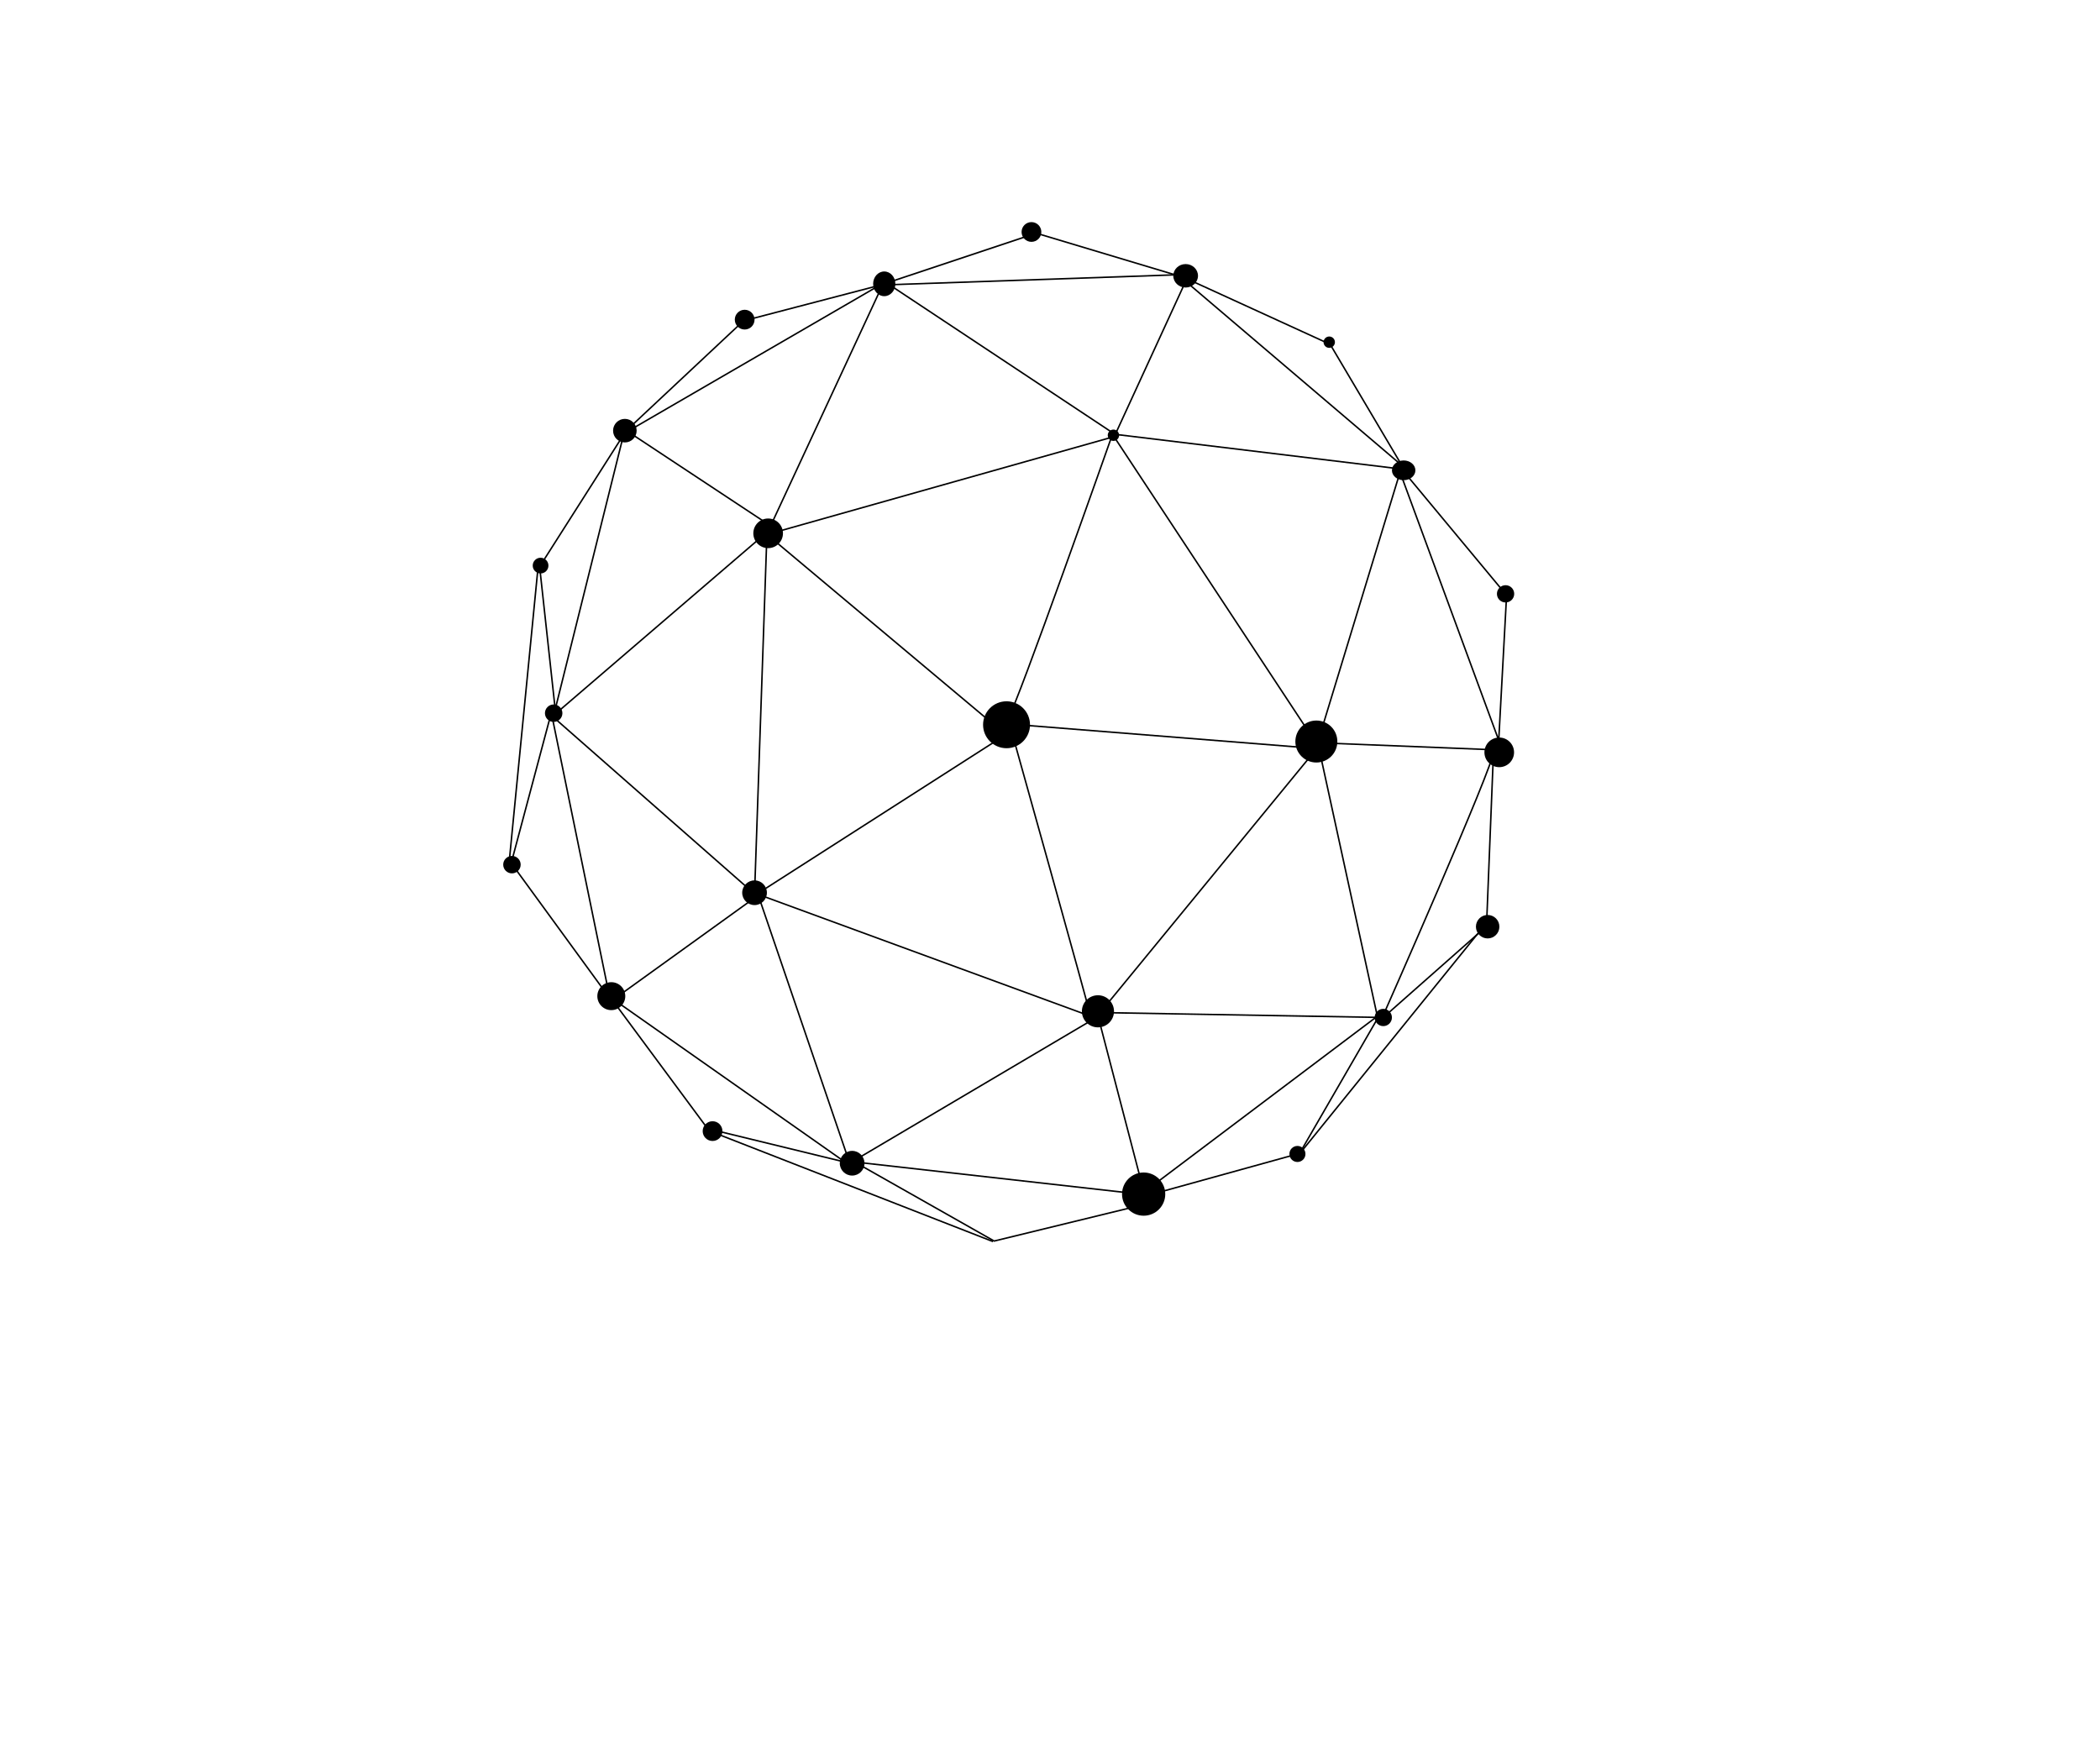
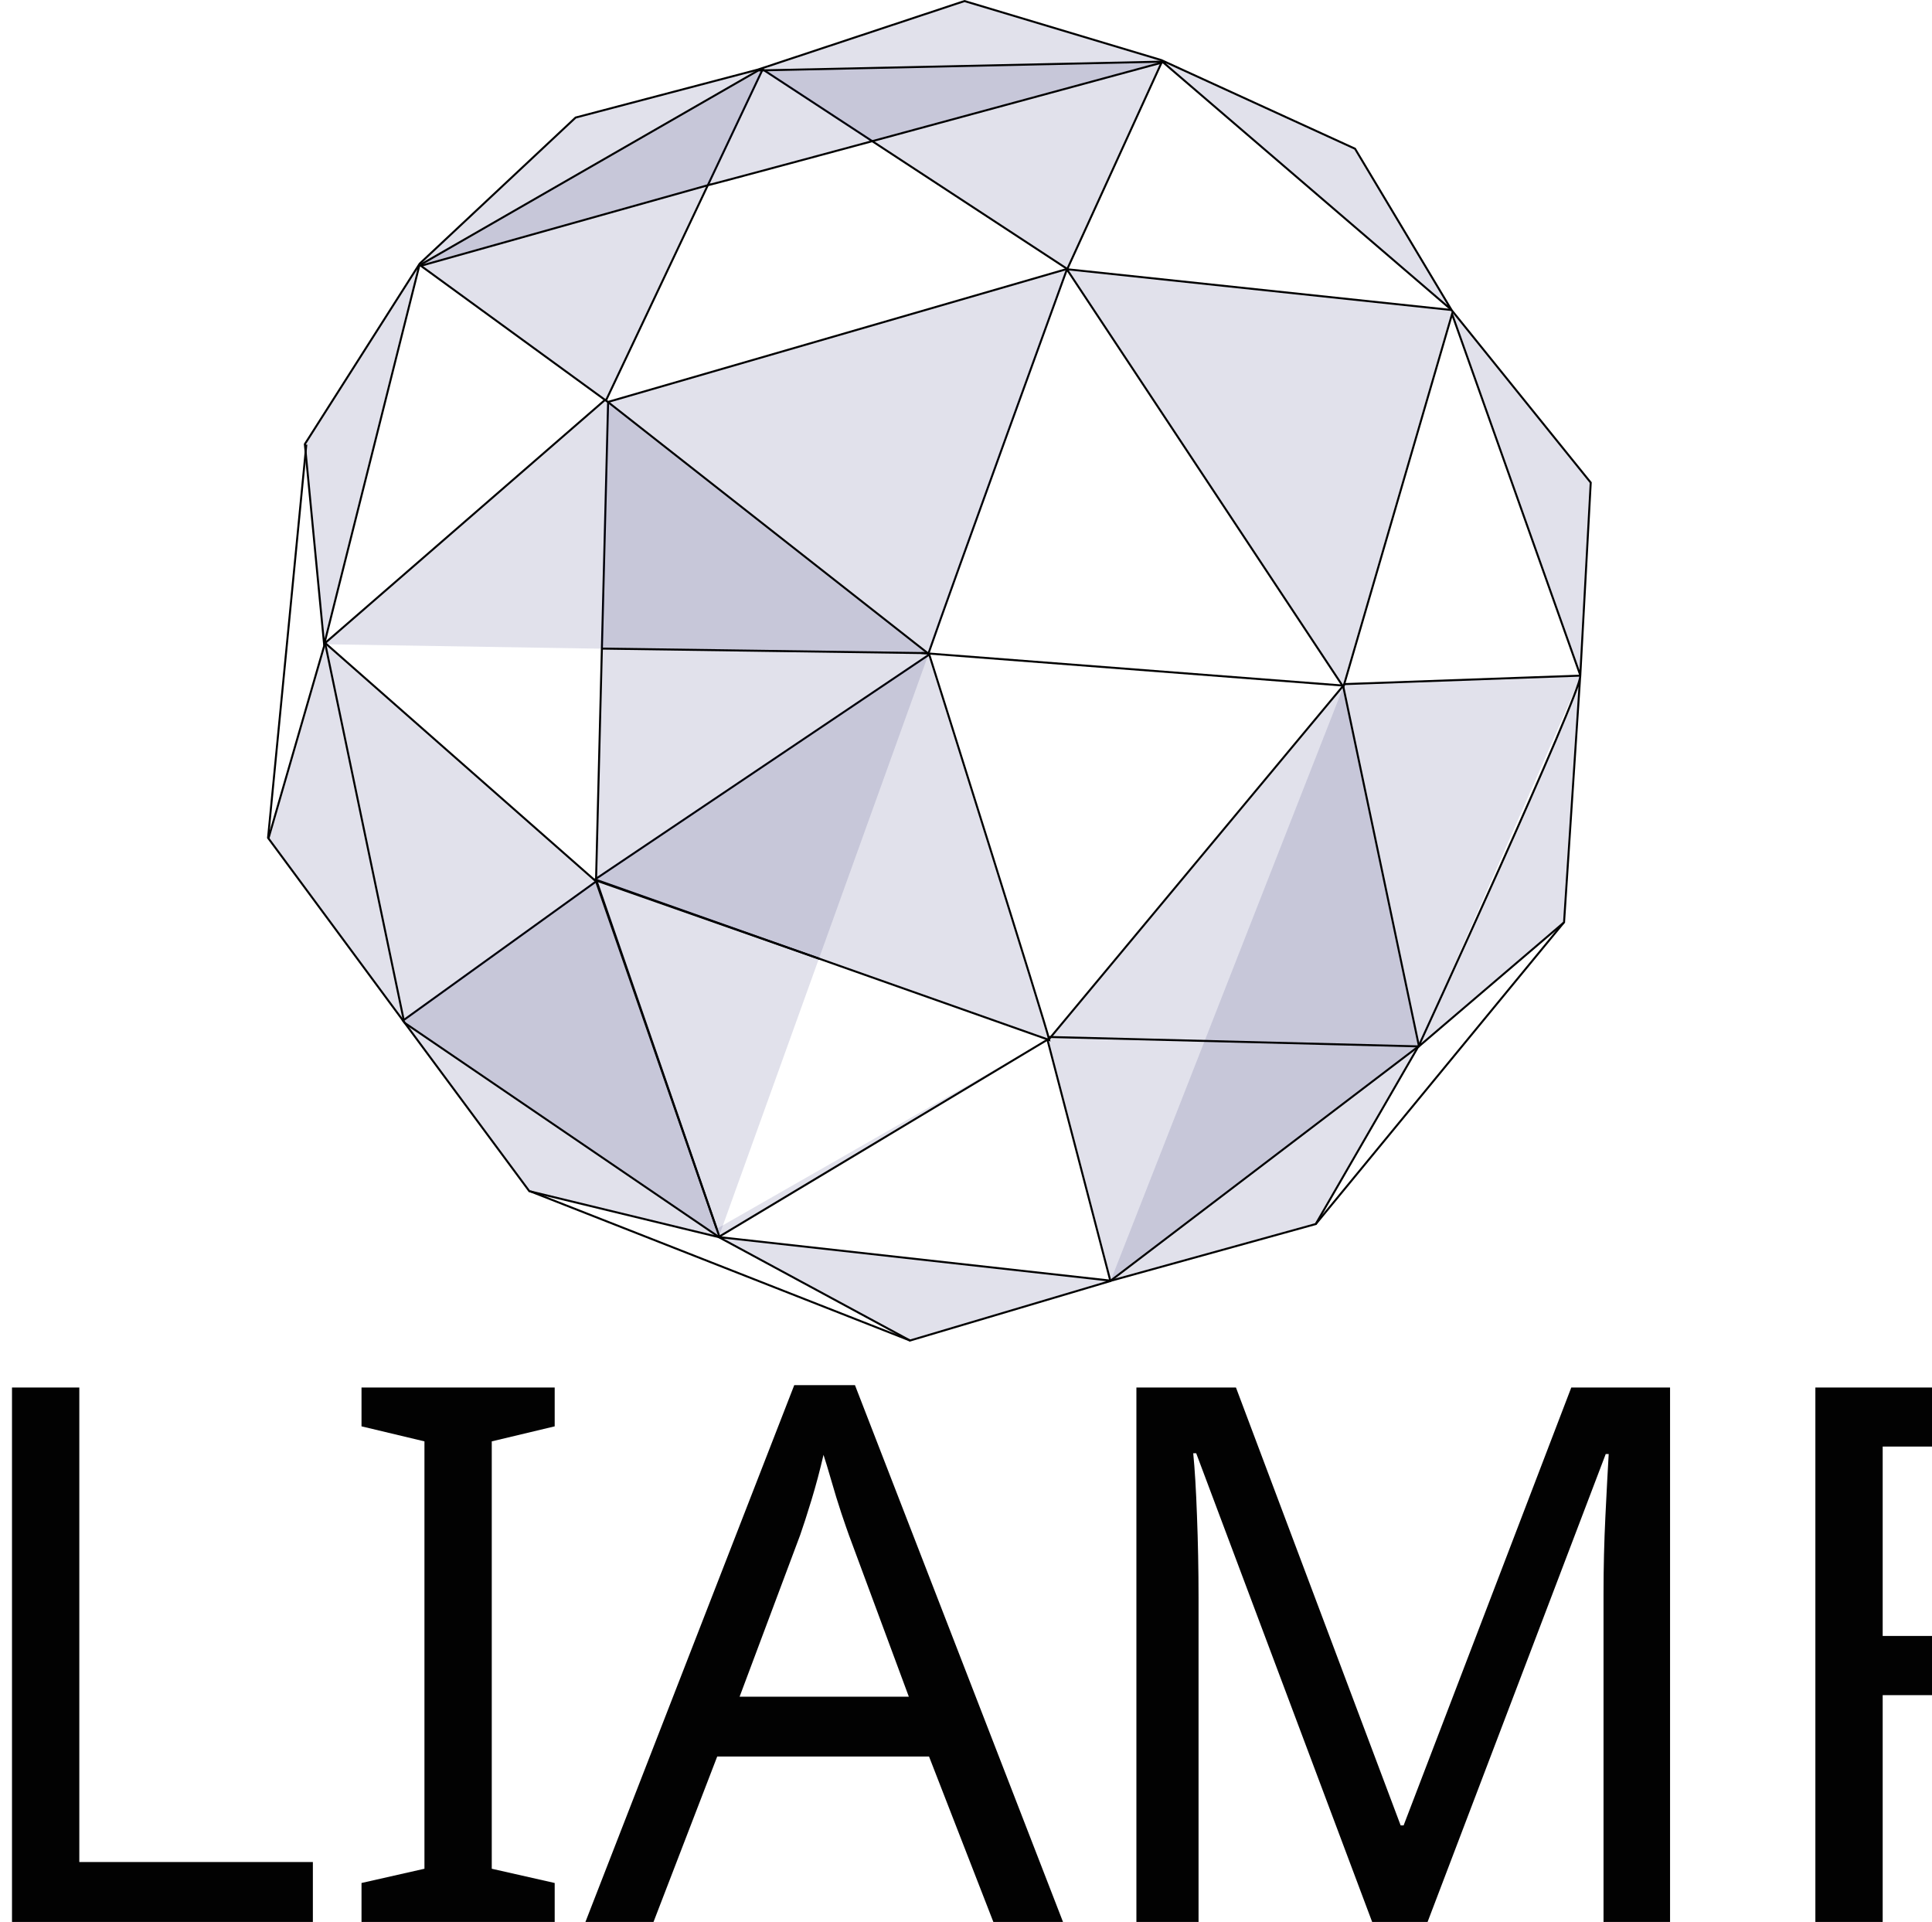
- <svg xmlns="http://www.w3.org/2000/svg" id="svg4190" version="1.1" width="278.447" height="233.712" viewBox="0 0 278.447 233.712">
-   <defs id="defs4194" />
-   <rect style="opacity:1;fill:#000000;fill-opacity:0;stroke:#000000;stroke-width:2.2;stroke-miterlimit:4;stroke-dasharray:none;stroke-opacity:0" id="rect4772" width="235.847" height="130.371" x="21.3" y="37.678" />
-   <rect style="opacity:1;fill:#000000;fill-opacity:0;stroke:#000000;stroke-width:2.2;stroke-miterlimit:4;stroke-dasharray:none;stroke-opacity:0" id="rect4774" width="70.754" height="128.406" x="65.849" y="21.3" />
-   <ellipse style="opacity:1;fill:#000000;fill-opacity:1;stroke:#000000;stroke-width:2.2;stroke-miterlimit:4;stroke-dasharray:none;stroke-opacity:0" id="path4778" cx="117.246" cy="37.637" rx="1.474" ry="1.638" />
-   <ellipse style="opacity:1;fill:#000000;fill-opacity:1;stroke:#000000;stroke-width:2.2;stroke-miterlimit:4;stroke-dasharray:none;stroke-opacity:0" id="path4782" cx="157.209" cy="36.572" rx="1.638" ry="1.556" />
-   <ellipse style="opacity:1;fill:#000000;fill-opacity:1;stroke:#000000;stroke-width:2.2;stroke-miterlimit:4;stroke-dasharray:none;stroke-opacity:0" id="path4788" cx="186.117" cy="62.368" rx="1.556" ry="1.31" />
-   <circle style="opacity:1;fill:#000000;fill-opacity:1;stroke:#000000;stroke-width:2.2;stroke-miterlimit:4;stroke-dasharray:none;stroke-opacity:0" id="path4790" cx="199.629" cy="78.746" r="1.146" />
-   <circle style="opacity:1;fill:#000000;fill-opacity:1;stroke:#000000;stroke-width:2.2;stroke-miterlimit:4;stroke-dasharray:none;stroke-opacity:0" id="path4792" cx="198.79" cy="99.766" r="1.965" />
-   <circle style="opacity:1;fill:#000000;fill-opacity:1;stroke:#000000;stroke-width:2.2;stroke-miterlimit:4;stroke-dasharray:none;stroke-opacity:0" id="path4794" cx="197.254" cy="122.886" r="1.556" />
-   <circle style="opacity:1;fill:#000000;fill-opacity:1;stroke:#000000;stroke-width:2.2;stroke-miterlimit:4;stroke-dasharray:none;stroke-opacity:0" id="path4796" cx="183.415" cy="134.924" r="1.146" />
-   <circle style="opacity:1;fill:#000000;fill-opacity:1;stroke:#000000;stroke-width:2.2;stroke-miterlimit:4;stroke-dasharray:none;stroke-opacity:0" id="path4798" cx="172.032" cy="153.022" r="1.065" />
-   <circle style="opacity:1;fill:#000000;fill-opacity:1;stroke:#000000;stroke-width:2.2;stroke-miterlimit:4;stroke-dasharray:none;stroke-opacity:0" id="path4800" cx="151.641" cy="158.345" r="2.866" />
-   <circle style="opacity:1;fill:#000000;fill-opacity:1;stroke:#000000;stroke-width:2.2;stroke-miterlimit:4;stroke-dasharray:none;stroke-opacity:0" id="path4802" cx="145.581" cy="134.105" r="2.129" />
-   <circle style="opacity:1;fill:#000000;fill-opacity:1;stroke:#000000;stroke-width:2.2;stroke-miterlimit:4;stroke-dasharray:none;stroke-opacity:0" id="path4804" cx="174.541" cy="98.33" r="2.784" />
-   <circle style="opacity:1;fill:#000000;fill-opacity:1;stroke:#000000;stroke-width:2.2;stroke-miterlimit:4;stroke-dasharray:none;stroke-opacity:0" id="path4806" cx="133.461" cy="96.107" r="3.112" />
-   <circle style="opacity:1;fill:#000000;fill-opacity:1;stroke:#000000;stroke-width:2.2;stroke-miterlimit:4;stroke-dasharray:none;stroke-opacity:0" id="path4808" cx="101.851" cy="70.721" r="1.965" />
-   <circle style="opacity:1;fill:#000000;fill-opacity:1;stroke:#000000;stroke-width:2.2;stroke-miterlimit:4;stroke-dasharray:none;stroke-opacity:0" id="path4810" cx="98.739" cy="42.386" r="1.31" />
-   <circle style="opacity:1;fill:#000000;fill-opacity:1;stroke:#000000;stroke-width:2.2;stroke-miterlimit:4;stroke-dasharray:none;stroke-opacity:0" id="path4812" cx="112.988" cy="154.25" r="1.638" />
-   <circle style="opacity:1;fill:#000000;fill-opacity:1;stroke:#000000;stroke-width:2.2;stroke-miterlimit:4;stroke-dasharray:none;stroke-opacity:0" id="path4816" cx="100.049" cy="118.381" r="1.638" />
-   <circle style="opacity:1;fill:#000000;fill-opacity:1;stroke:#000000;stroke-width:2.2;stroke-miterlimit:4;stroke-dasharray:none;stroke-opacity:0" id="path4818" cx="94.48" cy="149.992" r="1.31" />
-   <circle style="opacity:1;fill:#000000;fill-opacity:1;stroke:#000000;stroke-width:2.2;stroke-miterlimit:4;stroke-dasharray:none;stroke-opacity:0" id="path4820" cx="81.056" cy="132.096" r="1.853" />
-   <circle style="opacity:1;fill:#000000;fill-opacity:1;stroke:#000000;stroke-width:2.2;stroke-miterlimit:4;stroke-dasharray:none;stroke-opacity:0" id="path4822" cx="67.881" cy="114.657" r="1.158" />
-   <circle style="opacity:1;fill:#000000;fill-opacity:1;stroke:#000000;stroke-width:2.2;stroke-miterlimit:4;stroke-dasharray:none;stroke-opacity:0" id="path4824" cx="73.414" cy="94.573" r="1.158" />
-   <circle style="opacity:1;fill:#000000;fill-opacity:1;stroke:#000000;stroke-width:2.2;stroke-miterlimit:4;stroke-dasharray:none;stroke-opacity:0" id="path4826" cx="71.677" cy="75.001" r="1.042" />
-   <circle style="opacity:1;fill:#000000;fill-opacity:1;stroke:#000000;stroke-width:2.2;stroke-miterlimit:4;stroke-dasharray:none;stroke-opacity:0" id="path4830" cx="82.853" cy="57.108" r="1.563" />
-   <path style="fill:none;fill-rule:evenodd;stroke:#000000;stroke-width:0.2;stroke-linecap:butt;stroke-linejoin:miter;stroke-miterlimit:4;stroke-dasharray:none;stroke-opacity:1" d="m 133.752,95.037 c 0.926,-1.042 13.782,-37.523 13.782,-37.523" id="path4861" />
-   <path style="fill:none;fill-rule:evenodd;stroke:#000000;stroke-width:0.2;stroke-linecap:butt;stroke-linejoin:miter;stroke-miterlimit:4;stroke-dasharray:none;stroke-opacity:1" d="m 147.302,57.282 27.332,41.461 11.002,-36.133 13.087,35.554 1.042,-19.225 -13.666,-16.445" id="path4865" />
-   <path style="fill:none;fill-rule:evenodd;stroke:#000000;stroke-width:0.2;stroke-linecap:butt;stroke-linejoin:miter;stroke-miterlimit:4;stroke-dasharray:none;stroke-opacity:1" d="m 198.028,99.669 c 0.232,1.39 -14.824,35.438 -14.824,35.438 l 13.897,-12.276 z" id="path4867" />
-   <path style="fill:none;fill-rule:evenodd;stroke:#000000;stroke-width:0.2;stroke-linecap:butt;stroke-linejoin:miter;stroke-miterlimit:4;stroke-dasharray:none;stroke-opacity:1" d="m 182.625,135.108 -10.307,17.835 -20.499,5.675 -6.254,-23.973 29.648,-36.133 23.162,0.926" id="path4869" />
-   <path style="fill:none;fill-rule:evenodd;stroke:#000000;stroke-width:0.2;stroke-linecap:butt;stroke-linejoin:miter;stroke-miterlimit:4;stroke-dasharray:none;stroke-opacity:1" d="M 152.051,157.807 182.625,134.76 174.982,99.669" id="path4871" />
-   <path style="fill:none;fill-rule:evenodd;stroke:#000000;stroke-width:0.2;stroke-linecap:butt;stroke-linejoin:miter;stroke-miterlimit:4;stroke-dasharray:none;stroke-opacity:1" d="m 144.598,134.76 c -0.164,-0.983 -10.482,-37.834 -10.482,-37.834 l -33.739,21.619 z" id="path4892" />
-   <path style="fill:none;fill-rule:evenodd;stroke:#000000;stroke-width:0.2;stroke-linecap:butt;stroke-linejoin:miter;stroke-miterlimit:4;stroke-dasharray:none;stroke-opacity:1" d="m 132.969,95.943 41.109,3.276" id="path4894" />
-   <path style="fill:none;fill-rule:evenodd;stroke:#000000;stroke-width:0.2;stroke-linecap:butt;stroke-linejoin:miter;stroke-miterlimit:4;stroke-dasharray:none;stroke-opacity:1" d="m 145.581,134.268 37.67,0.655" id="path4896" />
-   <path style="fill:none;fill-rule:evenodd;stroke:#000000;stroke-width:0.2;stroke-linecap:butt;stroke-linejoin:miter;stroke-miterlimit:4;stroke-dasharray:none;stroke-opacity:1" d="m 151.968,159.655 -20.145,4.913 -18.507,-10.482 36.36,4.095" id="path4900" />
-   <path style="fill:none;fill-rule:evenodd;stroke:#000000;stroke-width:0.2;stroke-linecap:butt;stroke-linejoin:miter;stroke-miterlimit:4;stroke-dasharray:none;stroke-opacity:1" d="m 145.089,135.087 -32.429,19.163 -18.835,-4.586 -12.611,-17.033 19.326,-13.922 11.792,34.558" id="path4902" />
-   <path style="fill:none;fill-rule:evenodd;stroke:#000000;stroke-width:0.2;stroke-linecap:butt;stroke-linejoin:miter;stroke-miterlimit:4;stroke-dasharray:none;stroke-opacity:1" d="m 112.497,154.414 -31.938,-22.438 -12.775,-17.525 5.241,-19.654 27.024,23.749 1.638,-47.661 45.859,-12.939" id="path4904" />
-   <path style="fill:none;fill-rule:evenodd;stroke:#000000;stroke-width:0.2;stroke-linecap:butt;stroke-linejoin:miter;stroke-miterlimit:4;stroke-dasharray:none;stroke-opacity:1" d="m 131.987,96.271 -30.464,-25.55 -27.843,23.912 -2.129,-19.49 11.465,-18.016 15.559,-14.577 18.18,-4.75 20.637,-6.879 19.654,5.896 19.326,8.844 9.499,16.051 -28.662,-24.404 -9.336,20.309 -30.627,-20.309 -15.068,32.429 -19.326,-12.775 -9.499,38.161" id="path4906" />
-   <circle style="opacity:1;fill:#000000;fill-opacity:1;stroke:#000000;stroke-width:2.2;stroke-miterlimit:4;stroke-dasharray:none;stroke-opacity:0" id="path4810-3" cx="136.764" cy="30.761" r="1.31" />
-   <path style="fill:none;fill-rule:evenodd;stroke:#000000;stroke-width:0.2;stroke-linecap:butt;stroke-linejoin:miter;stroke-miterlimit:4;stroke-dasharray:none;stroke-opacity:1" d="m 80.711,131.633 c -0.347,-1.621 -7.644,-37.291 -7.644,-37.291" id="path4932" />
-   <path style="fill:none;fill-rule:evenodd;stroke:#000000;stroke-width:0.2;stroke-linecap:butt;stroke-linejoin:miter;stroke-miterlimit:4;stroke-dasharray:none;stroke-opacity:1" d="m 67.508,114.377 3.822,-39.029" id="path4934" />
-   <path style="fill:none;fill-rule:evenodd;stroke:#000000;stroke-width:0.2;stroke-linecap:butt;stroke-linejoin:miter;stroke-miterlimit:4;stroke-dasharray:none;stroke-opacity:1" d="m 172.549,152.711 24.089,-29.764" id="path4936" />
-   <path style="fill:none;fill-rule:evenodd;stroke:#000000;stroke-width:0.2;stroke-linecap:butt;stroke-linejoin:miter;stroke-miterlimit:4;stroke-dasharray:none;stroke-opacity:1" d="m 93.682,149.816 37.986,14.824" id="path4938" />
-   <path style="fill:none;fill-rule:evenodd;stroke:#000000;stroke-width:0.2;stroke-linecap:butt;stroke-linejoin:miter;stroke-miterlimit:4;stroke-dasharray:none;stroke-opacity:1" d="M 82.934,57.372 116.673,37.8 156.104,36.436" id="path4940" />
-   <circle style="opacity:1;fill:#000000;fill-opacity:1;stroke:#000000;stroke-width:1.266;stroke-miterlimit:4;stroke-dasharray:none;stroke-opacity:0" id="path4810-3-6" cx="176.249" cy="45.375" r="0.754" />
-   <circle style="opacity:1;fill:#000000;fill-opacity:1;stroke:#000000;stroke-width:1.266;stroke-miterlimit:4;stroke-dasharray:none;stroke-opacity:0" id="path4810-3-6-7" cx="147.635" cy="57.716" r="0.754" />
-   <path style="fill:none;fill-rule:evenodd;stroke:#000000;stroke-width:0.2;stroke-linecap:butt;stroke-linejoin:miter;stroke-miterlimit:4;stroke-dasharray:none;stroke-opacity:1" d="m 148.037,57.618 37.834,4.586" id="path4981" />
+ <svg xmlns="http://www.w3.org/2000/svg" width="54.423mm" height="54.14mm" viewBox="0 0 192.839 191.835" id="svg6198" version="1.1">
+   <defs id="defs6200">
+     </defs>
+   <g id="layer1" transform="translate(-156.5095,-397.6206)">
+     <path style="fill:#000655;fill-opacity:0.12;fill-rule:evenodd;stroke:#000000;stroke-width:0.2;stroke-linecap:butt;stroke-linejoin:miter;stroke-miterlimit:4;stroke-dasharray:none;stroke-opacity:1" d="m 249.21,462.763 c 2.186,-6.324 13.844,-38.398 13.844,-38.398" id="path4861-0" />
+     <path style="fill:#000655;fill-opacity:0.12;fill-rule:evenodd;stroke:#000000;stroke-width:0.2;stroke-linecap:butt;stroke-linejoin:miter;stroke-miterlimit:4;stroke-dasharray:none;stroke-opacity:1" d="m 262.987,424.484 27.609,41.706 10.848,-37.222 12.799,36.046 1.042,-19.225 -13.898,-17.23" id="path4865-6" />
+     <path style="fill:#000655;fill-opacity:0.12;fill-rule:evenodd;stroke:#000000;stroke-width:0.2;stroke-linecap:butt;stroke-linejoin:miter;stroke-miterlimit:4;stroke-dasharray:none;stroke-opacity:1" d="m 314.232,465.114 c 0.232,1.39 -16.164,37.001 -16.164,37.001 l 14.554,-12.432 z" id="path4867-1" />
+     <path style="fill:#000655;fill-opacity:0.12;fill-rule:evenodd;stroke:#000000;stroke-width:0.2;stroke-linecap:butt;stroke-linejoin:miter;stroke-miterlimit:4;stroke-dasharray:none;stroke-opacity:1" d="m 298.145,501.958 -10.307,17.835 -20.499,5.675 -6.254,-23.973 29.632,-35.594 23.62,-0.85" id="path4869-5" />
+     <path style="fill:#000655;fill-opacity:0.12;fill-rule:evenodd;stroke:#000000;stroke-width:0.2;stroke-linecap:butt;stroke-linejoin:miter;stroke-miterlimit:4;stroke-dasharray:none;stroke-opacity:1" d="m 267.372,525.442 30.765,-23.417 -7.542,-35.841" id="path4871-9" />
+     <path style="fill:#000655;fill-opacity:0.12;fill-rule:evenodd;stroke:#000000;stroke-width:0.2;stroke-linecap:butt;stroke-linejoin:miter;stroke-miterlimit:4;stroke-dasharray:none;stroke-opacity:1" d="m 261.24,501.423 c -0.164,-0.983 -11.979,-38.474 -11.979,-38.474 l -33.364,22.447 z" id="path4892-4" />
+     <path style="fill:#000655;fill-opacity:0.12;fill-rule:evenodd;stroke:#000000;stroke-width:0.2;stroke-linecap:butt;stroke-linejoin:miter;stroke-miterlimit:4;stroke-dasharray:none;stroke-opacity:1" d="m 248.489,462.794 42.032,3.249" id="path4894-9" />
+     <path style="fill:#000655;fill-opacity:0.12;fill-rule:evenodd;stroke:#000000;stroke-width:0.2;stroke-linecap:butt;stroke-linejoin:miter;stroke-miterlimit:4;stroke-dasharray:none;stroke-opacity:1" d="m 261.101,501.119 37.069,0.944" id="path4896-0" />
+     <path style="fill:#000655;fill-opacity:0.12;fill-rule:evenodd;stroke:#000000;stroke-width:0.2;stroke-linecap:butt;stroke-linejoin:miter;stroke-miterlimit:4;stroke-dasharray:none;stroke-opacity:1" d="m 267.395,525.465 -20.052,5.954 -19.104,-10.327 39.161,4.354" id="path4900-9" />
+     <path style="fill:#000655;fill-opacity:0.12;fill-rule:evenodd;stroke:#000000;stroke-width:0.2;stroke-linecap:butt;stroke-linejoin:miter;stroke-miterlimit:4;stroke-dasharray:none;stroke-opacity:1" d="m 261.25,501.275 -33.023,19.818 -18.882,-4.578 -12.611,-17.033 19.326,-13.922 11.984,34.711" id="path4902-1" />
+     <path style="fill:#000655;fill-opacity:0.12;fill-rule:evenodd;stroke:#000000;stroke-width:0.2;stroke-linecap:butt;stroke-linejoin:miter;stroke-miterlimit:4;stroke-dasharray:none;stroke-opacity:1" d="m 228.251,521.077 -31.333,-21.35 -13.614,-18.426 5.651,-19.512 27.044,23.802 1.208,-47.856 45.82,-13.275" id="path4904-7" />
+     <path style="fill:#000655;fill-opacity:0.12;fill-rule:evenodd;stroke:#000000;stroke-width:0.2;stroke-linecap:butt;stroke-linejoin:miter;stroke-miterlimit:4;stroke-dasharray:none;stroke-opacity:1" d="m 249.219,462.898 -32.309,-25.373 -28.053,24.365 -1.919,-19.943 11.465,-18.016 15.559,-14.577 18.18,-4.783 20.637,-6.846 19.654,5.896 19.326,8.844 9.626,16.084 -28.883,-24.796 -9.461,20.715 -30.409,-19.925 -15.643,33.059 -18.607,-13.554 -9.513,37.873" id="path4906-7" />
+     <path style="fill:#000655;fill-opacity:0.12;fill-rule:evenodd;stroke:#000000;stroke-width:0.2;stroke-linecap:butt;stroke-linejoin:miter;stroke-miterlimit:4;stroke-dasharray:none;stroke-opacity:1" d="m 196.805,499.412 c -0.347,-1.621 -7.842,-37.59 -7.842,-37.59" id="path4932-1" />
+     <path style="fill:#000655;fill-opacity:0.12;fill-rule:evenodd;stroke:#000000;stroke-width:0.2;stroke-linecap:butt;stroke-linejoin:miter;stroke-miterlimit:4;stroke-dasharray:none;stroke-opacity:1" d="m 183.26,481.301 3.825,-39.304" id="path4934-5" />
+     <path style="fill:#000655;fill-opacity:0.12;fill-rule:evenodd;stroke:#000000;stroke-width:0.2;stroke-linecap:butt;stroke-linejoin:miter;stroke-miterlimit:4;stroke-dasharray:none;stroke-opacity:1" d="m 287.827,519.812 24.753,-30.092" id="path4936-9" />
+     <path style="fill:#000655;fill-opacity:0.12;fill-rule:evenodd;stroke:#000000;stroke-width:0.2;stroke-linecap:butt;stroke-linejoin:miter;stroke-miterlimit:4;stroke-dasharray:none;stroke-opacity:1" d="m 209.427,516.523 37.945,14.909" id="path4938-7" />
+     <path style="fill:#000655;fill-opacity:0.12;fill-rule:evenodd;stroke:#000000;stroke-width:0.2;stroke-linecap:butt;stroke-linejoin:miter;stroke-miterlimit:4;stroke-dasharray:none;stroke-opacity:1" d="m 198.512,424.024 33.681,-19.373 40.423,-0.88" id="path4940-7" />
+     <path style="fill:#000655;fill-opacity:0.12;fill-rule:evenodd;stroke:#000000;stroke-width:0.2;stroke-linecap:butt;stroke-linejoin:miter;stroke-miterlimit:4;stroke-dasharray:none;stroke-opacity:1" d="m 263.003,424.492 38.449,4.076" id="path4981-3" />
+     <text xml:space="preserve" style="font-style:normal;font-weight:normal;font-size:42.031px;line-height:125%;font-family:sans-serif;letter-spacing:0px;word-spacing:0px;fill:#020202;fill-opacity:1;stroke:none;stroke-width:1px;stroke-linecap:butt;stroke-linejoin:miter;stroke-opacity:1" x="150.457" y="589.456" id="text4983-6">
+       <tspan id="tspan4985-5" x="150.457" y="589.456" style="font-style:normal;font-variant:normal;font-weight:normal;font-stretch:normal;font-size:74.721px;font-family:Laksaman;-inkscape-font-specification:Laksaman;fill:#020202;fill-opacity:1">LIAMF</tspan>
+     </text>
+     <path style="fill:#000655;fill-opacity:0.12;fill-rule:evenodd;stroke:#000000;stroke-width:0.2;stroke-linecap:butt;stroke-linejoin:miter;stroke-miterlimit:4;stroke-dasharray:none;stroke-opacity:1" d="m 249.189,462.811 -32.656,-0.455" id="path5409" />
+     <path style="fill:#000655;fill-opacity:0.12;fill-rule:evenodd;stroke:#000000;stroke-width:0.2;stroke-linecap:butt;stroke-linejoin:miter;stroke-miterlimit:4;stroke-dasharray:none;stroke-opacity:1" d="m 215.985,485.493 22.309,7.825" id="path5411" />
+     <path style="fill:#000655;fill-opacity:0.12;fill-rule:evenodd;stroke:#000000;stroke-width:0.2;stroke-linecap:butt;stroke-linejoin:miter;stroke-miterlimit:4;stroke-dasharray:none;stroke-opacity:1" d="M 228.362,521.184 215.966,485.485" id="path5415" />
+     <path style="fill:#000655;fill-opacity:0.12;fill-rule:evenodd;stroke:#000000;stroke-width:0.2;stroke-linecap:butt;stroke-linejoin:miter;stroke-miterlimit:4;stroke-dasharray:none;stroke-opacity:1" d="m 227.381,416.05 c 0.125,0 16.125,-4.322 16.125,-4.322 l 29.141,-7.906" id="path5423" />
+     <path style="fill:#000655;fill-opacity:0.12;fill-rule:evenodd;stroke:#000000;stroke-width:0.2;stroke-linecap:butt;stroke-linejoin:miter;stroke-miterlimit:4;stroke-dasharray:none;stroke-opacity:1" d="m 227.469,416.021 -28.926,8.12" id="path5425" />
+   </g>
</svg>
